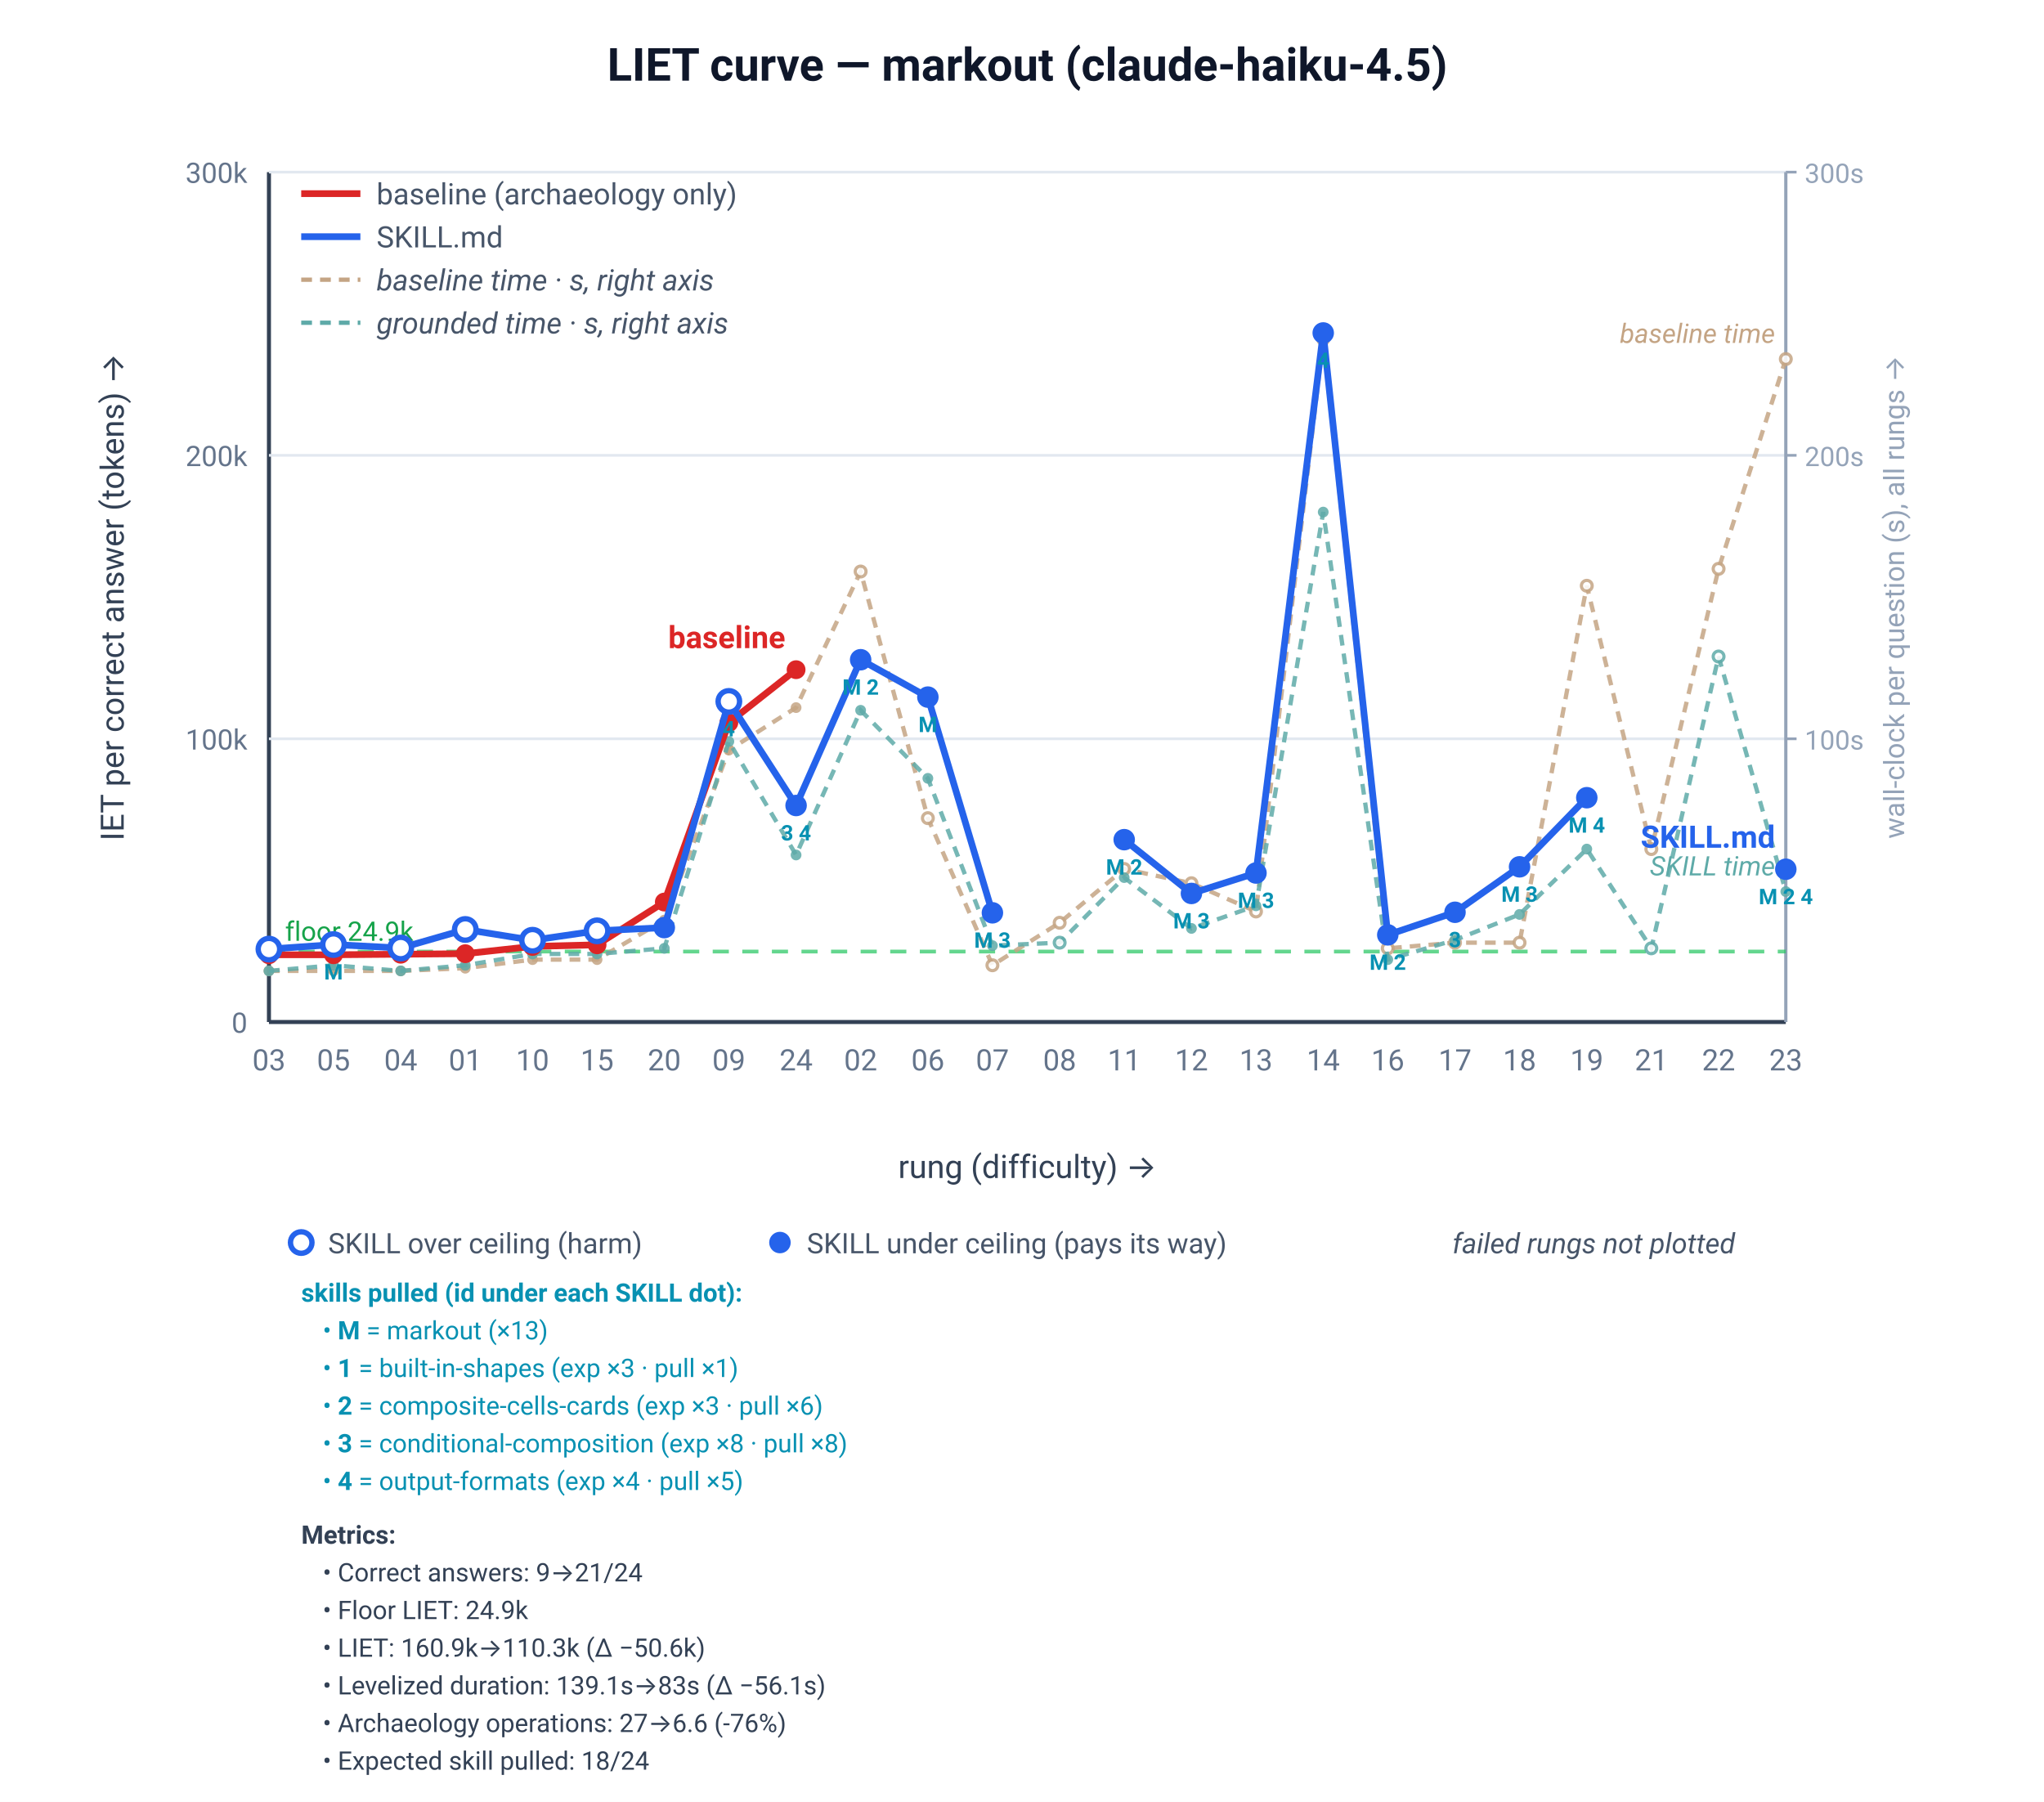
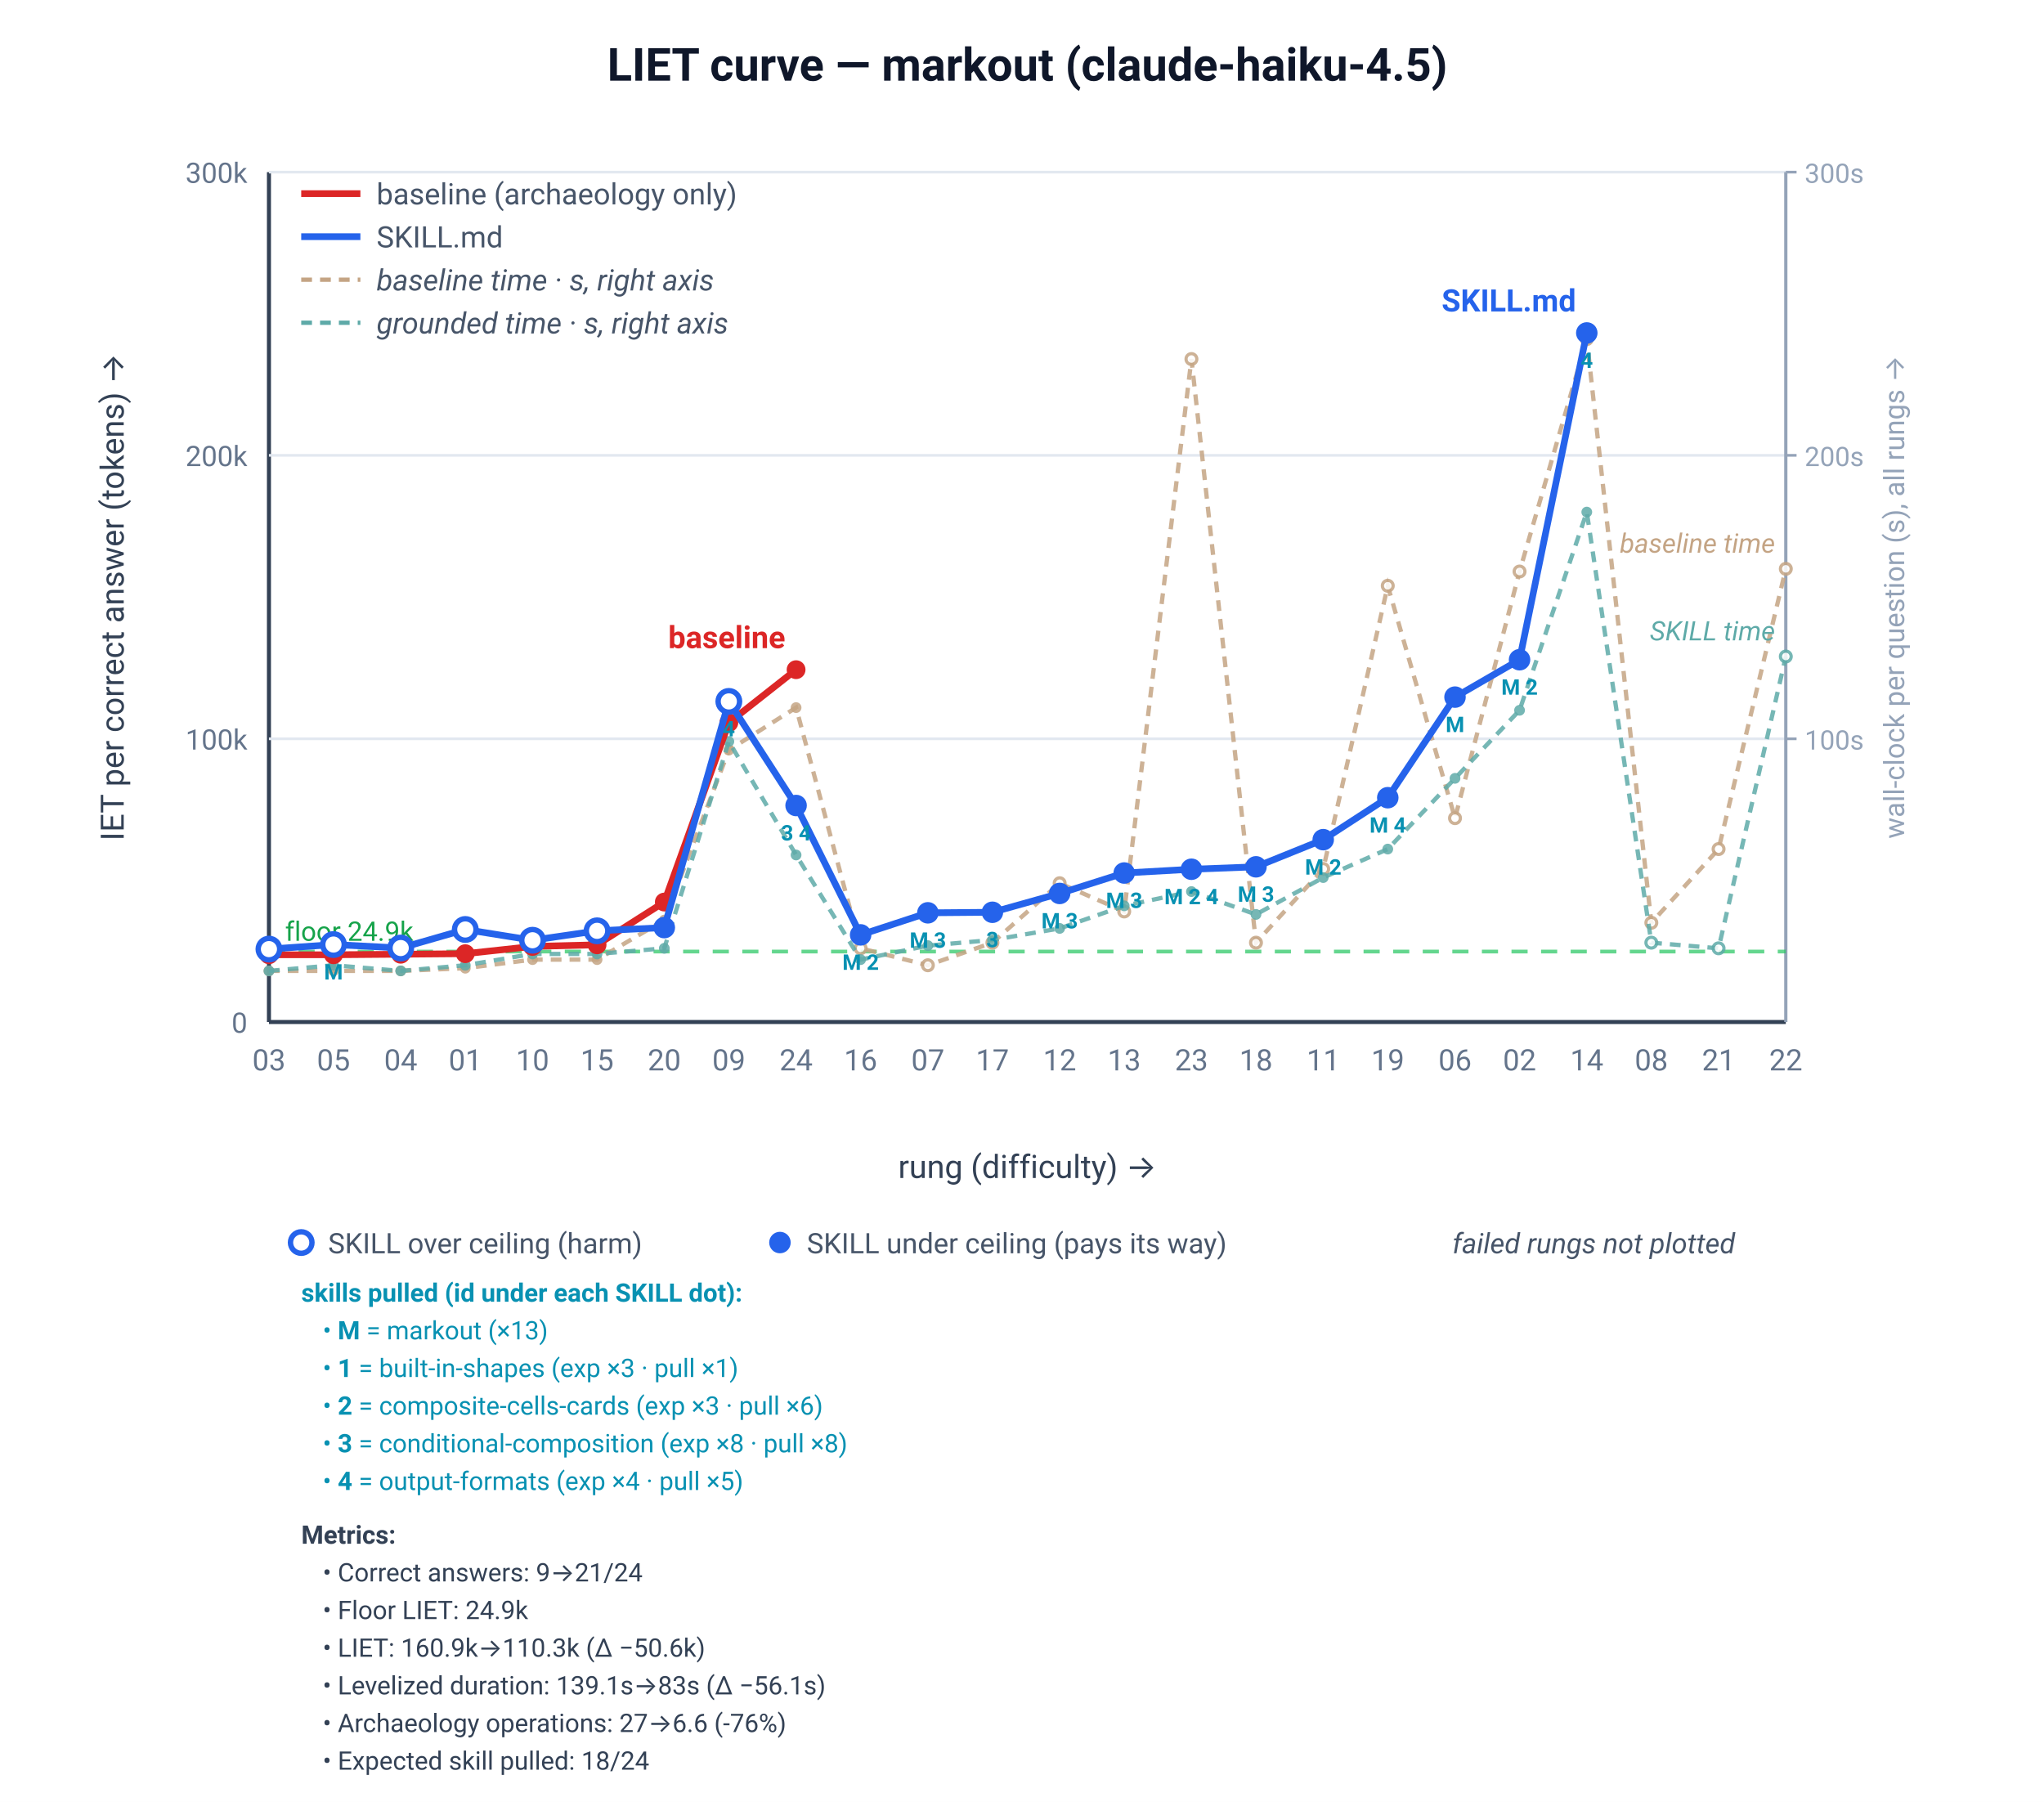
<svg xmlns="http://www.w3.org/2000/svg" viewBox="0 0 760 670" font-family="ui-sans-serif, system-ui, -apple-system, Segoe UI, Roboto, sans-serif">
  <rect width="760" height="670" fill="#ffffff" />
  <text x="382" y="30" text-anchor="middle" font-size="17" font-weight="700" fill="#0f172a">LIET curve — markout (claude-haiku-4.5)</text>
  <line x1="100" y1="380" x2="664" y2="380" stroke="#334155" stroke-width="1.5" />
  <line x1="100" y1="380" x2="100" y2="64" stroke="#334155" stroke-width="1.5" />
  <text x="92" y="384" text-anchor="end" font-size="10.5" fill="#64748b">0</text>
  <line x1="100" y1="274.7" x2="664" y2="274.7" stroke="#e2e8f0" stroke-width="1" />
  <text x="92" y="278.7" text-anchor="end" font-size="10.5" fill="#64748b">100k</text>
  <line x1="100" y1="169.3" x2="664" y2="169.3" stroke="#e2e8f0" stroke-width="1" />
  <text x="92" y="173.3" text-anchor="end" font-size="10.5" fill="#64748b">200k</text>
  <line x1="100" y1="64" x2="664" y2="64" stroke="#e2e8f0" stroke-width="1" />
  <text x="92" y="68" text-anchor="end" font-size="10.5" fill="#64748b">300k</text>
  <text x="382" y="438" text-anchor="middle" font-size="12" fill="#334155">rung (difficulty) →</text>
  <text x="46" y="222" text-anchor="middle" font-size="12" fill="#334155" transform="rotate(-90 46 222)">IET per correct answer (tokens) →</text>
  <line x1="664" y1="380" x2="664" y2="64" stroke="#94a3b8" stroke-width="1.2" />
  <line x1="664" y1="274.7" x2="668" y2="274.7" stroke="#94a3b8" stroke-width="1" />
  <text x="671" y="278.7" text-anchor="start" font-size="10" fill="#94a3b8">100s</text>
  <line x1="664" y1="169.3" x2="668" y2="169.3" stroke="#94a3b8" stroke-width="1" />
  <text x="671" y="173.3" text-anchor="start" font-size="10" fill="#94a3b8">200s</text>
  <line x1="664" y1="64" x2="668" y2="64" stroke="#94a3b8" stroke-width="1" />
  <text x="671" y="68" text-anchor="start" font-size="10" fill="#94a3b8">300s</text>
  <text x="708" y="222" text-anchor="middle" font-size="10.5" fill="#94a3b8" transform="rotate(-90 708 222)">wall-clock per question (s), all rungs →</text>
  <line x1="100" y1="353.8" x2="664" y2="353.8" stroke="#22c55e" stroke-width="1.4" stroke-dasharray="6 5" opacity="0.7" />
  <text x="106" y="349.8" font-size="10" fill="#16a34a">floor 24.9k</text>
  <g font-size="11" fill="#475569">
    <line x1="112" y1="72" x2="134" y2="72" stroke="#dc2626" stroke-width="2.5" />
    <text x="140" y="76">baseline (archaeology only)</text>
    <line x1="112" y1="88" x2="134" y2="88" stroke="#2563eb" stroke-width="2.5" />
    <text x="140" y="92">SKILL.md</text>
    <line x1="112" y1="104" x2="134" y2="104" stroke="#c4a484" stroke-width="1.6" stroke-dasharray="4 3" />
    <text x="140" y="108" font-style="italic">baseline time · s, right axis</text>
    <line x1="112" y1="120" x2="134" y2="120" stroke="#5eaaa8" stroke-width="1.6" stroke-dasharray="4 3" />
    <text x="140" y="124" font-style="italic">grounded time · s, right axis</text>
  </g>
  <g font-size="11" fill="#64748b" text-anchor="middle">
    <text x="100" y="398">03</text>
    <text x="124" y="398">05</text>
    <text x="149" y="398">04</text>
    <text x="173" y="398">01</text>
    <text x="198" y="398">10</text>
    <text x="222" y="398">15</text>
    <text x="247" y="398">20</text>
    <text x="271" y="398">09</text>
    <text x="296" y="398">24</text>
-     <text x="320" y="398">02</text>
-     <text x="345" y="398">06</text>
-     <text x="369" y="398">07</text>
-     <text x="394" y="398">08</text>
-     <text x="418" y="398">11</text>
-     <text x="443" y="398">12</text>
-     <text x="467" y="398">13</text>
-     <text x="492" y="398">14</text>
-     <text x="516" y="398">16</text>
-     <text x="541" y="398">17</text>
-     <text x="565" y="398">18</text>
-     <text x="590" y="398">19</text>
-     <text x="614" y="398">21</text>
-     <text x="639" y="398">22</text>
-     <text x="664" y="398">23</text>
+     <text x="320" y="398">16</text>
+     <text x="345" y="398">07</text>
+     <text x="369" y="398">17</text>
+     <text x="394" y="398">12</text>
+     <text x="418" y="398">13</text>
+     <text x="443" y="398">23</text>
+     <text x="467" y="398">18</text>
+     <text x="492" y="398">11</text>
+     <text x="516" y="398">19</text>
+     <text x="541" y="398">06</text>
+     <text x="565" y="398">02</text>
+     <text x="590" y="398">14</text>
+     <text x="614" y="398">08</text>
+     <text x="639" y="398">21</text>
+     <text x="664" y="398">22</text>
  </g>
-   <polyline points="100,361 124,361 149,361 173,360 198,356.8 222,356.8 247,342.1 271,278.9 296,263.1 320,212.5 345,304.2 369,358.9 394,343.1 418,323.1 443,328.4 467,338.9 492,126.1 516,352.6 541,350.5 565,350.5 590,217.8 614,315.7 639,211.5 664,133.5" fill="none" stroke="#c4a484" stroke-width="1.6" stroke-dasharray="4 3" opacity="0.85" />
+   <polyline points="100,361 124,361 149,361 173,360 198,356.8 222,356.8 247,342.1 271,278.9 296,263.1 320,352.6 345,358.9 369,350.5 394,328.4 418,338.9 443,133.5 467,350.5 492,323.1 516,217.8 541,304.2 565,212.5 590,126.1 614,343.1 639,315.7 664,211.5" fill="none" stroke="#c4a484" stroke-width="1.6" stroke-dasharray="4 3" opacity="0.85" />
  <circle cx="100" cy="361" r="2" fill="#c4a484" opacity="0.85" />
  <circle cx="124" cy="361" r="2" fill="#c4a484" opacity="0.85" />
  <circle cx="149" cy="361" r="2" fill="#c4a484" opacity="0.85" />
  <circle cx="173" cy="360" r="2" fill="#c4a484" opacity="0.85" />
  <circle cx="198" cy="356.8" r="2" fill="#c4a484" opacity="0.85" />
  <circle cx="222" cy="356.8" r="2" fill="#c4a484" opacity="0.85" />
  <circle cx="247" cy="342.1" r="2" fill="#c4a484" opacity="0.85" />
  <circle cx="271" cy="278.9" r="2" fill="#c4a484" opacity="0.85" />
  <circle cx="296" cy="263.1" r="2" fill="#c4a484" opacity="0.85" />
-   <circle cx="320" cy="212.5" r="2" fill="white" stroke="#c4a484" stroke-width="1.2" opacity="0.85" />
-   <circle cx="345" cy="304.2" r="2" fill="white" stroke="#c4a484" stroke-width="1.2" opacity="0.85" />
-   <circle cx="369" cy="358.9" r="2" fill="white" stroke="#c4a484" stroke-width="1.2" opacity="0.85" />
-   <circle cx="394" cy="343.1" r="2" fill="white" stroke="#c4a484" stroke-width="1.2" opacity="0.85" />
-   <circle cx="418" cy="323.1" r="2" fill="white" stroke="#c4a484" stroke-width="1.2" opacity="0.85" />
-   <circle cx="443" cy="328.4" r="2" fill="white" stroke="#c4a484" stroke-width="1.2" opacity="0.85" />
-   <circle cx="467" cy="338.9" r="2" fill="white" stroke="#c4a484" stroke-width="1.2" opacity="0.85" />
-   <circle cx="492" cy="126.1" r="2" fill="white" stroke="#c4a484" stroke-width="1.2" opacity="0.85" />
-   <circle cx="516" cy="352.6" r="2" fill="white" stroke="#c4a484" stroke-width="1.2" opacity="0.85" />
-   <circle cx="541" cy="350.5" r="2" fill="white" stroke="#c4a484" stroke-width="1.2" opacity="0.85" />
-   <circle cx="565" cy="350.5" r="2" fill="white" stroke="#c4a484" stroke-width="1.2" opacity="0.85" />
-   <circle cx="590" cy="217.8" r="2" fill="white" stroke="#c4a484" stroke-width="1.2" opacity="0.85" />
-   <circle cx="614" cy="315.7" r="2" fill="white" stroke="#c4a484" stroke-width="1.2" opacity="0.85" />
-   <circle cx="639" cy="211.5" r="2" fill="white" stroke="#c4a484" stroke-width="1.2" opacity="0.85" />
-   <circle cx="664" cy="133.5" r="2" fill="white" stroke="#c4a484" stroke-width="1.2" opacity="0.85" />
-   <text x="660" y="127.5" text-anchor="end" font-size="10" font-style="italic" fill="#c4a484">baseline time</text>
-   <polyline points="100,361 124,358.9 149,361 173,358.9 198,354.7 222,354.7 247,352.6 271,275.7 296,317.9 320,264.1 345,289.4 369,351.6 394,350.5 418,326.3 443,345.2 467,336.8 492,190.4 516,356.8 541,349.5 565,340 590,315.7 614,352.6 639,244.1 664,331.5" fill="none" stroke="#5eaaa8" stroke-width="1.6" stroke-dasharray="4 3" opacity="0.85" />
+   <circle cx="320" cy="352.6" r="2" fill="white" stroke="#c4a484" stroke-width="1.2" opacity="0.85" />
+   <circle cx="345" cy="358.9" r="2" fill="white" stroke="#c4a484" stroke-width="1.2" opacity="0.85" />
+   <circle cx="369" cy="350.5" r="2" fill="white" stroke="#c4a484" stroke-width="1.2" opacity="0.85" />
+   <circle cx="394" cy="328.4" r="2" fill="white" stroke="#c4a484" stroke-width="1.2" opacity="0.85" />
+   <circle cx="418" cy="338.9" r="2" fill="white" stroke="#c4a484" stroke-width="1.2" opacity="0.85" />
+   <circle cx="443" cy="133.5" r="2" fill="white" stroke="#c4a484" stroke-width="1.2" opacity="0.85" />
+   <circle cx="467" cy="350.5" r="2" fill="white" stroke="#c4a484" stroke-width="1.2" opacity="0.85" />
+   <circle cx="492" cy="323.1" r="2" fill="white" stroke="#c4a484" stroke-width="1.2" opacity="0.85" />
+   <circle cx="516" cy="217.8" r="2" fill="white" stroke="#c4a484" stroke-width="1.2" opacity="0.85" />
+   <circle cx="541" cy="304.2" r="2" fill="white" stroke="#c4a484" stroke-width="1.2" opacity="0.85" />
+   <circle cx="565" cy="212.5" r="2" fill="white" stroke="#c4a484" stroke-width="1.2" opacity="0.85" />
+   <circle cx="590" cy="126.1" r="2" fill="white" stroke="#c4a484" stroke-width="1.2" opacity="0.85" />
+   <circle cx="614" cy="343.1" r="2" fill="white" stroke="#c4a484" stroke-width="1.2" opacity="0.85" />
+   <circle cx="639" cy="315.7" r="2" fill="white" stroke="#c4a484" stroke-width="1.2" opacity="0.85" />
+   <circle cx="664" cy="211.5" r="2" fill="white" stroke="#c4a484" stroke-width="1.2" opacity="0.85" />
+   <text x="660" y="205.5" text-anchor="end" font-size="10" font-style="italic" fill="#c4a484">baseline time</text>
+   <polyline points="100,361 124,358.9 149,361 173,358.9 198,354.7 222,354.7 247,352.6 271,275.7 296,317.9 320,356.8 345,351.6 369,349.5 394,345.2 418,336.8 443,331.5 467,340 492,326.3 516,315.7 541,289.4 565,264.1 590,190.4 614,350.5 639,352.6 664,244.1" fill="none" stroke="#5eaaa8" stroke-width="1.6" stroke-dasharray="4 3" opacity="0.85" />
  <circle cx="100" cy="361" r="2" fill="#5eaaa8" opacity="0.85" />
  <circle cx="124" cy="358.9" r="2" fill="#5eaaa8" opacity="0.85" />
  <circle cx="149" cy="361" r="2" fill="#5eaaa8" opacity="0.85" />
  <circle cx="173" cy="358.9" r="2" fill="#5eaaa8" opacity="0.85" />
  <circle cx="198" cy="354.7" r="2" fill="#5eaaa8" opacity="0.85" />
  <circle cx="222" cy="354.7" r="2" fill="#5eaaa8" opacity="0.85" />
  <circle cx="247" cy="352.6" r="2" fill="#5eaaa8" opacity="0.85" />
  <circle cx="271" cy="275.7" r="2" fill="#5eaaa8" opacity="0.85" />
  <circle cx="296" cy="317.9" r="2" fill="#5eaaa8" opacity="0.85" />
-   <circle cx="320" cy="264.1" r="2" fill="#5eaaa8" opacity="0.85" />
-   <circle cx="345" cy="289.4" r="2" fill="#5eaaa8" opacity="0.85" />
-   <circle cx="369" cy="351.6" r="2" fill="#5eaaa8" opacity="0.85" />
-   <circle cx="394" cy="350.5" r="2" fill="white" stroke="#5eaaa8" stroke-width="1.2" opacity="0.85" />
-   <circle cx="418" cy="326.3" r="2" fill="#5eaaa8" opacity="0.85" />
-   <circle cx="443" cy="345.2" r="2" fill="#5eaaa8" opacity="0.85" />
-   <circle cx="467" cy="336.8" r="2" fill="#5eaaa8" opacity="0.85" />
-   <circle cx="492" cy="190.4" r="2" fill="#5eaaa8" opacity="0.85" />
-   <circle cx="516" cy="356.8" r="2" fill="#5eaaa8" opacity="0.85" />
-   <circle cx="541" cy="349.5" r="2" fill="#5eaaa8" opacity="0.85" />
-   <circle cx="565" cy="340" r="2" fill="#5eaaa8" opacity="0.85" />
-   <circle cx="590" cy="315.7" r="2" fill="#5eaaa8" opacity="0.85" />
-   <circle cx="614" cy="352.6" r="2" fill="white" stroke="#5eaaa8" stroke-width="1.2" opacity="0.85" />
-   <circle cx="639" cy="244.1" r="2" fill="white" stroke="#5eaaa8" stroke-width="1.2" opacity="0.85" />
-   <circle cx="664" cy="331.5" r="2" fill="#5eaaa8" opacity="0.85" />
-   <text x="660" y="325.5" text-anchor="end" font-size="10" font-style="italic" fill="#5eaaa8">SKILL time</text>
+   <circle cx="320" cy="356.8" r="2" fill="#5eaaa8" opacity="0.85" />
+   <circle cx="345" cy="351.6" r="2" fill="#5eaaa8" opacity="0.85" />
+   <circle cx="369" cy="349.5" r="2" fill="#5eaaa8" opacity="0.85" />
+   <circle cx="394" cy="345.2" r="2" fill="#5eaaa8" opacity="0.85" />
+   <circle cx="418" cy="336.8" r="2" fill="#5eaaa8" opacity="0.85" />
+   <circle cx="443" cy="331.5" r="2" fill="#5eaaa8" opacity="0.85" />
+   <circle cx="467" cy="340" r="2" fill="#5eaaa8" opacity="0.85" />
+   <circle cx="492" cy="326.3" r="2" fill="#5eaaa8" opacity="0.85" />
+   <circle cx="516" cy="315.7" r="2" fill="#5eaaa8" opacity="0.85" />
+   <circle cx="541" cy="289.4" r="2" fill="#5eaaa8" opacity="0.85" />
+   <circle cx="565" cy="264.1" r="2" fill="#5eaaa8" opacity="0.85" />
+   <circle cx="590" cy="190.4" r="2" fill="#5eaaa8" opacity="0.85" />
+   <circle cx="614" cy="350.5" r="2" fill="white" stroke="#5eaaa8" stroke-width="1.2" opacity="0.85" />
+   <circle cx="639" cy="352.6" r="2" fill="white" stroke="#5eaaa8" stroke-width="1.2" opacity="0.85" />
+   <circle cx="664" cy="244.1" r="2" fill="white" stroke="#5eaaa8" stroke-width="1.2" opacity="0.85" />
+   <text x="660" y="238.1" text-anchor="end" font-size="10" font-style="italic" fill="#5eaaa8">SKILL time</text>
  <polyline points="100,355 124,355 149,354.8 173,354.6 198,351.9 222,351.3 247,335.4 271,268.7 296,249" fill="none" stroke="#dc2626" stroke-width="2.5" />
  <circle cx="100" cy="355" r="3.5" fill="#dc2626" />
  <circle cx="124" cy="355" r="3.5" fill="#dc2626" />
  <circle cx="149" cy="354.8" r="3.5" fill="#dc2626" />
  <circle cx="173" cy="354.6" r="3.5" fill="#dc2626" />
  <circle cx="198" cy="351.9" r="3.5" fill="#dc2626" />
  <circle cx="222" cy="351.3" r="3.5" fill="#dc2626" />
  <circle cx="247" cy="335.4" r="3.5" fill="#dc2626" />
  <circle cx="271" cy="268.7" r="3.5" fill="#dc2626" />
  <circle cx="296" cy="249" r="3.5" fill="#dc2626" />
  <text x="292" y="241" text-anchor="end" font-size="11.5" font-weight="700" fill="#dc2626">baseline</text>
-   <polyline points="100,352.9 124,351.2 149,352.5 173,345.6 198,349.6 222,346.1 247,344.9 271,260.8 296,299.5 320,245.3 345,259.2 369,339.4" fill="none" stroke="#2563eb" stroke-width="2.5" />
-   <polyline points="418,312.2 443,332.2 467,324.6 492,123.8 516,347.6 541,339.2 565,322.3 590,296.6" fill="none" stroke="#2563eb" stroke-width="2.5" />
+   <polyline points="100,352.9 124,351.2 149,352.5 173,345.6 198,349.6 222,346.1 247,344.9 271,260.8 296,299.5 320,347.6 345,339.4 369,339.2 394,332.2 418,324.6 443,323.2 467,322.3 492,312.2 516,296.6 541,259.2 565,245.3 590,123.8" fill="none" stroke="#2563eb" stroke-width="2.5" />
  <circle cx="100" cy="352.9" r="4" fill="#ffffff" stroke="#2563eb" stroke-width="2" />
  <circle cx="124" cy="351.2" r="4" fill="#ffffff" stroke="#2563eb" stroke-width="2" />
  <circle cx="149" cy="352.5" r="4" fill="#ffffff" stroke="#2563eb" stroke-width="2" />
  <circle cx="173" cy="345.6" r="4" fill="#ffffff" stroke="#2563eb" stroke-width="2" />
  <circle cx="198" cy="349.6" r="4" fill="#ffffff" stroke="#2563eb" stroke-width="2" />
  <circle cx="222" cy="346.1" r="4" fill="#ffffff" stroke="#2563eb" stroke-width="2" />
  <circle cx="247" cy="344.9" r="4" fill="#2563eb" />
  <circle cx="271" cy="260.8" r="4" fill="#ffffff" stroke="#2563eb" stroke-width="2" />
  <circle cx="296" cy="299.5" r="4" fill="#2563eb" />
-   <circle cx="320" cy="245.3" r="4" fill="#2563eb" />
-   <circle cx="345" cy="259.2" r="4" fill="#2563eb" />
-   <circle cx="369" cy="339.4" r="4" fill="#2563eb" />
-   <circle cx="418" cy="312.2" r="4" fill="#2563eb" />
-   <circle cx="443" cy="332.2" r="4" fill="#2563eb" />
-   <circle cx="467" cy="324.6" r="4" fill="#2563eb" />
-   <circle cx="492" cy="123.8" r="4" fill="#2563eb" />
-   <circle cx="516" cy="347.6" r="4" fill="#2563eb" />
-   <circle cx="541" cy="339.2" r="4" fill="#2563eb" />
-   <circle cx="565" cy="322.3" r="4" fill="#2563eb" />
-   <circle cx="590" cy="296.6" r="4" fill="#2563eb" />
-   <circle cx="664" cy="323.2" r="4" fill="#2563eb" />
-   <text x="660" y="315.2" text-anchor="end" font-size="11.5" font-weight="700" fill="#2563eb">SKILL.md</text>
+   <circle cx="320" cy="347.6" r="4" fill="#2563eb" />
+   <circle cx="345" cy="339.4" r="4" fill="#2563eb" />
+   <circle cx="369" cy="339.2" r="4" fill="#2563eb" />
+   <circle cx="394" cy="332.2" r="4" fill="#2563eb" />
+   <circle cx="418" cy="324.6" r="4" fill="#2563eb" />
+   <circle cx="443" cy="323.2" r="4" fill="#2563eb" />
+   <circle cx="467" cy="322.3" r="4" fill="#2563eb" />
+   <circle cx="492" cy="312.2" r="4" fill="#2563eb" />
+   <circle cx="516" cy="296.6" r="4" fill="#2563eb" />
+   <circle cx="541" cy="259.2" r="4" fill="#2563eb" />
+   <circle cx="565" cy="245.3" r="4" fill="#2563eb" />
+   <circle cx="590" cy="123.8" r="4" fill="#2563eb" />
+   <text x="586" y="115.8" text-anchor="end" font-size="11.5" font-weight="700" fill="#2563eb">SKILL.md</text>
  <g font-size="8" font-weight="700" fill="#0891b2" text-anchor="middle">
    <text x="124" y="364.2">M</text>
    <text x="271" y="273.8">4</text>
    <text x="296" y="312.5">3 4</text>
-     <text x="320" y="258.3">M 2</text>
-     <text x="345" y="272.2">M</text>
-     <text x="369" y="352.4">M 3</text>
-     <text x="418" y="325.2">M 2</text>
-     <text x="443" y="345.2">M 3</text>
-     <text x="467" y="337.6">M 3</text>
-     <text x="492" y="136.8">4</text>
-     <text x="516" y="360.6">M 2</text>
-     <text x="541" y="352.2">3</text>
-     <text x="565" y="335.3">M 3</text>
-     <text x="590" y="309.6">M 4</text>
-     <text x="664" y="336.2">M 2 4</text>
+     <text x="320" y="360.6">M 2</text>
+     <text x="345" y="352.4">M 3</text>
+     <text x="369" y="352.2">3</text>
+     <text x="394" y="345.2">M 3</text>
+     <text x="418" y="337.6">M 3</text>
+     <text x="443" y="336.2">M 2 4</text>
+     <text x="467" y="335.3">M 3</text>
+     <text x="492" y="325.2">M 2</text>
+     <text x="516" y="309.6">M 4</text>
+     <text x="541" y="272.2">M</text>
+     <text x="565" y="258.3">M 2</text>
+     <text x="590" y="136.8">4</text>
  </g>
  <g font-size="10.5" fill="#475569">
    <circle cx="112" cy="462" r="4" fill="none" stroke="#2563eb" stroke-width="2" />
    <text x="122" y="466">SKILL over ceiling (harm)</text>
    <circle cx="290" cy="462" r="4" fill="#2563eb" />
    <text x="300" y="466">SKILL under ceiling (pays its way)</text>
    <text x="540" y="466" font-style="italic">failed rungs not plotted</text>
  </g>
  <text x="112" y="484" font-size="9.5" font-weight="700" fill="#0891b2">skills pulled (id under each SKILL dot):</text>
  <g font-size="9.5" fill="#0891b2">
    <text x="120" y="498">• <tspan font-weight="700">M</tspan> = markout (×13)</text>
    <text x="120" y="512">• <tspan font-weight="700">1</tspan> = built-in-shapes (exp ×3 · pull ×1)</text>
    <text x="120" y="526">• <tspan font-weight="700">2</tspan> = composite-cells-cards (exp ×3 · pull ×6)</text>
    <text x="120" y="540">• <tspan font-weight="700">3</tspan> = conditional-composition (exp ×8 · pull ×8)</text>
    <text x="120" y="554">• <tspan font-weight="700">4</tspan> = output-formats (exp ×4 · pull ×5)</text>
  </g>
  <text x="112" y="574" font-size="9.5" font-weight="700" fill="#334155">Metrics:</text>
  <g font-size="9.5" fill="#334155">
    <text x="120" y="588">• Correct answers: 9→21/24</text>
    <text x="120" y="602">• Floor LIET: 24.9k</text>
    <text x="120" y="616">• LIET: 160.9k→110.3k (Δ −50.6k)</text>
    <text x="120" y="630">• Levelized duration: 139.1s→83s (Δ −56.1s)</text>
    <text x="120" y="644">• Archaeology operations: 27→6.6 (-76%)</text>
    <text x="120" y="658">• Expected skill pulled: 18/24</text>
  </g>
</svg>
